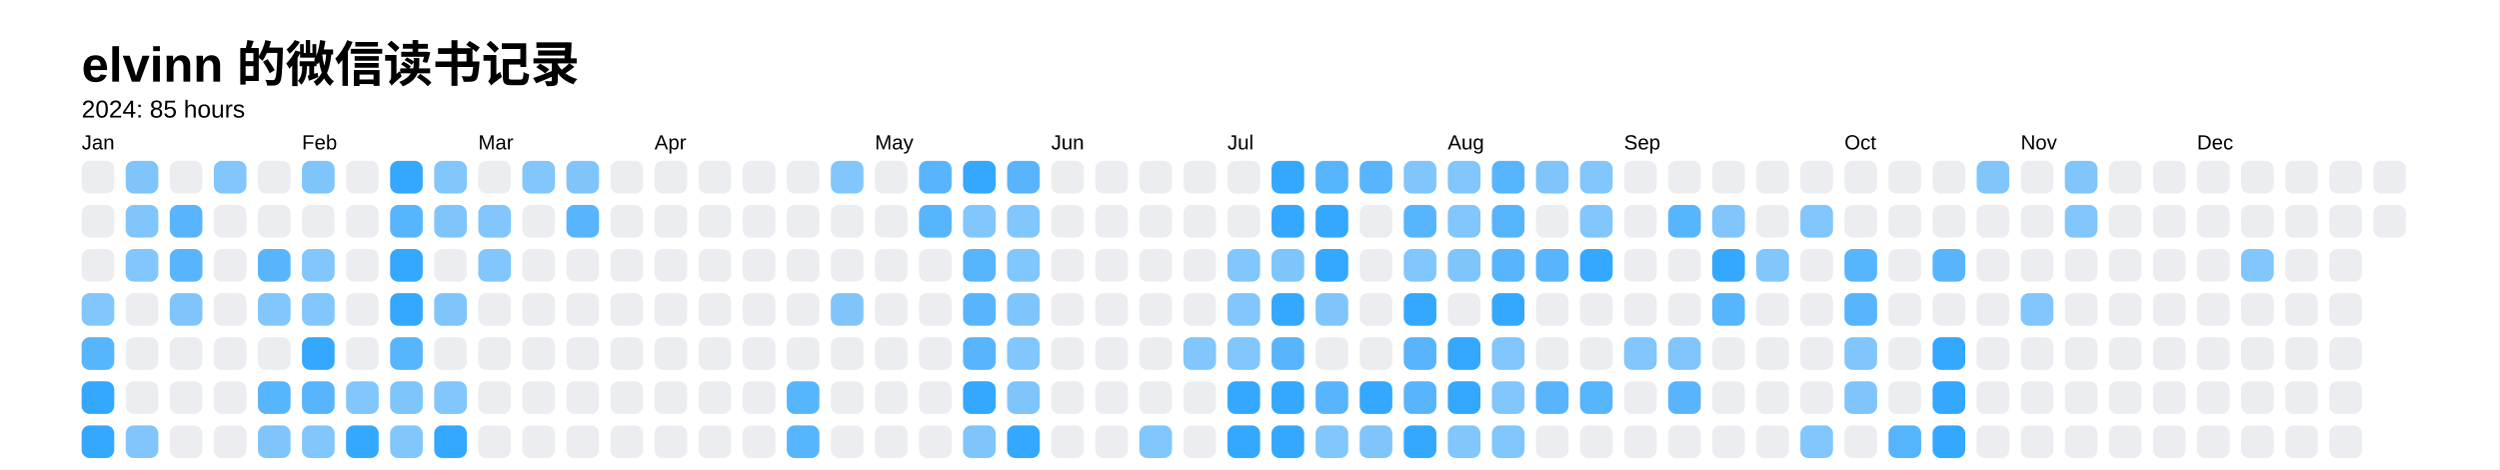
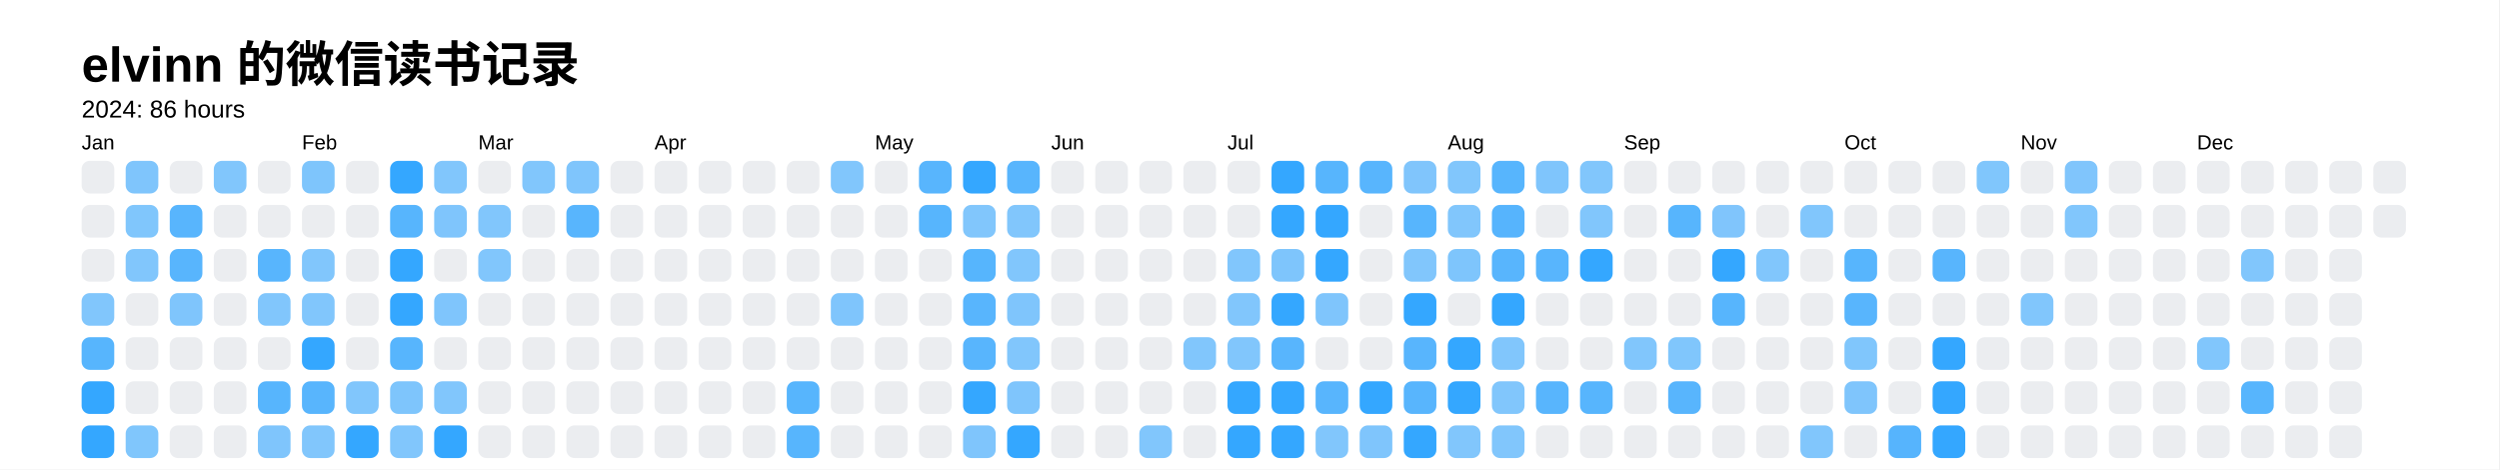
<svg xmlns="http://www.w3.org/2000/svg" baseProfile="full" height="57.5mm" version="1.1" viewBox="0,0,306.2,57.5" width="306.2mm">
  <defs />
  <rect fill="#FFFFFF" height="57.5" width="306.2" x="0" y="0" />
  <text fill="#000000" style="font-size:6px; font-family:Arial; font-weight:bold;" x="10" y="10">elvinn 的微信读书记录</text>
-   <text fill="#000000" style="font-size:3px; font-family:Arial;" x="10" y="14.4">2024: 85 hours</text>
+   <text fill="#000000" style="font-size:3px; font-family:Arial;" x="10" y="14.4">2024: 86 hours</text>
  <text fill="#000000" style="font-size:2.5px; font-family:Arial" x="10" y="18.3">Jan</text>
  <rect fill="#EBEDF0" height="4" rx="1" ry="1" width="4" x="10" y="19.7" />
  <rect fill="#EBEDF0" height="4" rx="1" ry="1" width="4" x="10" y="25.1" />
  <rect fill="#EBEDF0" height="4" rx="1" ry="1" width="4" x="10" y="30.5" />
  <rect fill="#81c6fc" height="4" rx="1" ry="1" width="4" x="10" y="35.9" />
  <rect fill="#57b5fd" height="4" rx="1" ry="1" width="4" x="10" y="41.3" />
  <rect fill="#34A7FF" height="4" rx="1" ry="1" width="4" x="10" y="46.7" />
  <rect fill="#34A7FF" height="4" rx="1" ry="1" width="4" x="10" y="52.1" />
  <rect fill="#7fc5fc" height="4" rx="1" ry="1" width="4" x="15.4" y="19.7" />
  <rect fill="#80c6fc" height="4" rx="1" ry="1" width="4" x="15.4" y="25.1" />
  <rect fill="#81c6fc" height="4" rx="1" ry="1" width="4" x="15.4" y="30.5" />
  <rect fill="#EBEDF0" height="4" rx="1" ry="1" width="4" x="15.4" y="35.9" />
  <rect fill="#EBEDF0" height="4" rx="1" ry="1" width="4" x="15.4" y="41.3" />
  <rect fill="#EBEDF0" height="4" rx="1" ry="1" width="4" x="15.4" y="46.7" />
  <rect fill="#80c6fc" height="4" rx="1" ry="1" width="4" x="15.4" y="52.1" />
  <rect fill="#EBEDF0" height="4" rx="1" ry="1" width="4" x="20.8" y="19.7" />
  <rect fill="#58b5fd" height="4" rx="1" ry="1" width="4" x="20.8" y="25.1" />
  <rect fill="#58b5fd" height="4" rx="1" ry="1" width="4" x="20.8" y="30.5" />
  <rect fill="#7fc5fc" height="4" rx="1" ry="1" width="4" x="20.8" y="35.9" />
  <rect fill="#EBEDF0" height="4" rx="1" ry="1" width="4" x="20.8" y="41.3" />
  <rect fill="#EBEDF0" height="4" rx="1" ry="1" width="4" x="20.8" y="46.7" />
  <rect fill="#EBEDF0" height="4" rx="1" ry="1" width="4" x="20.8" y="52.1" />
  <rect fill="#81c6fc" height="4" rx="1" ry="1" width="4" x="26.2" y="19.7" />
  <rect fill="#EBEDF0" height="4" rx="1" ry="1" width="4" x="26.2" y="25.1" />
  <rect fill="#EBEDF0" height="4" rx="1" ry="1" width="4" x="26.2" y="30.5" />
  <rect fill="#EBEDF0" height="4" rx="1" ry="1" width="4" x="26.2" y="35.9" />
  <rect fill="#EBEDF0" height="4" rx="1" ry="1" width="4" x="26.2" y="41.3" />
  <rect fill="#EBEDF0" height="4" rx="1" ry="1" width="4" x="26.2" y="46.7" />
  <rect fill="#EBEDF0" height="4" rx="1" ry="1" width="4" x="26.2" y="52.1" />
  <rect fill="#EBEDF0" height="4" rx="1" ry="1" width="4" x="31.6" y="19.7" />
  <rect fill="#EBEDF0" height="4" rx="1" ry="1" width="4" x="31.6" y="25.1" />
  <rect fill="#58b5fd" height="4" rx="1" ry="1" width="4" x="31.6" y="30.5" />
  <rect fill="#81c6fc" height="4" rx="1" ry="1" width="4" x="31.6" y="35.9" />
  <rect fill="#EBEDF0" height="4" rx="1" ry="1" width="4" x="31.6" y="41.3" />
  <rect fill="#57b5fd" height="4" rx="1" ry="1" width="4" x="31.6" y="46.7" />
  <rect fill="#7fc5fc" height="4" rx="1" ry="1" width="4" x="31.6" y="52.1" />
  <text fill="#000000" style="font-size:2.5px; font-family:Arial" x="37.0" y="18.3">Feb</text>
  <rect fill="#7ec5fc" height="4" rx="1" ry="1" width="4" x="37.0" y="19.7" />
  <rect fill="#EBEDF0" height="4" rx="1" ry="1" width="4" x="37.0" y="25.1" />
  <rect fill="#81c6fc" height="4" rx="1" ry="1" width="4" x="37.0" y="30.5" />
  <rect fill="#81c6fc" height="4" rx="1" ry="1" width="4" x="37.0" y="35.9" />
  <rect fill="#34A7FF" height="4" rx="1" ry="1" width="4" x="37.0" y="41.3" />
  <rect fill="#58b5fd" height="4" rx="1" ry="1" width="4" x="37.0" y="46.7" />
  <rect fill="#81c6fc" height="4" rx="1" ry="1" width="4" x="37.0" y="52.1" />
  <rect fill="#EBEDF0" height="4" rx="1" ry="1" width="4" x="42.4" y="19.7" />
  <rect fill="#EBEDF0" height="4" rx="1" ry="1" width="4" x="42.4" y="25.1" />
  <rect fill="#EBEDF0" height="4" rx="1" ry="1" width="4" x="42.4" y="30.5" />
  <rect fill="#EBEDF0" height="4" rx="1" ry="1" width="4" x="42.4" y="35.9" />
  <rect fill="#EBEDF0" height="4" rx="1" ry="1" width="4" x="42.4" y="41.3" />
  <rect fill="#81c6fc" height="4" rx="1" ry="1" width="4" x="42.4" y="46.7" />
  <rect fill="#34A7FF" height="4" rx="1" ry="1" width="4" x="42.4" y="52.1" />
  <rect fill="#34A7FF" height="4" rx="1" ry="1" width="4" x="47.8" y="19.7" />
  <rect fill="#57b5fd" height="4" rx="1" ry="1" width="4" x="47.8" y="25.1" />
  <rect fill="#34A7FF" height="4" rx="1" ry="1" width="4" x="47.8" y="30.5" />
  <rect fill="#34A7FF" height="4" rx="1" ry="1" width="4" x="47.8" y="35.9" />
  <rect fill="#57b5fd" height="4" rx="1" ry="1" width="4" x="47.8" y="41.3" />
  <rect fill="#7ec5fc" height="4" rx="1" ry="1" width="4" x="47.8" y="46.7" />
  <rect fill="#81c6fc" height="4" rx="1" ry="1" width="4" x="47.8" y="52.1" />
  <rect fill="#81c6fc" height="4" rx="1" ry="1" width="4" x="53.2" y="19.7" />
  <rect fill="#7fc5fc" height="4" rx="1" ry="1" width="4" x="53.2" y="25.1" />
  <rect fill="#EBEDF0" height="4" rx="1" ry="1" width="4" x="53.2" y="30.5" />
  <rect fill="#7fc5fc" height="4" rx="1" ry="1" width="4" x="53.2" y="35.9" />
  <rect fill="#EBEDF0" height="4" rx="1" ry="1" width="4" x="53.2" y="41.3" />
  <rect fill="#81c6fc" height="4" rx="1" ry="1" width="4" x="53.2" y="46.7" />
  <rect fill="#34A7FF" height="4" rx="1" ry="1" width="4" x="53.2" y="52.1" />
  <text fill="#000000" style="font-size:2.5px; font-family:Arial" x="58.6" y="18.3">Mar</text>
  <rect fill="#EBEDF0" height="4" rx="1" ry="1" width="4" x="58.6" y="19.7" />
  <rect fill="#81c6fc" height="4" rx="1" ry="1" width="4" x="58.6" y="25.1" />
  <rect fill="#81c6fc" height="4" rx="1" ry="1" width="4" x="58.6" y="30.5" />
  <rect fill="#EBEDF0" height="4" rx="1" ry="1" width="4" x="58.6" y="35.9" />
  <rect fill="#EBEDF0" height="4" rx="1" ry="1" width="4" x="58.6" y="41.3" />
  <rect fill="#EBEDF0" height="4" rx="1" ry="1" width="4" x="58.6" y="46.7" />
  <rect fill="#EBEDF0" height="4" rx="1" ry="1" width="4" x="58.6" y="52.1" />
  <rect fill="#81c6fc" height="4" rx="1" ry="1" width="4" x="64" y="19.7" />
  <rect fill="#EBEDF0" height="4" rx="1" ry="1" width="4" x="64" y="25.1" />
  <rect fill="#EBEDF0" height="4" rx="1" ry="1" width="4" x="64" y="30.5" />
  <rect fill="#EBEDF0" height="4" rx="1" ry="1" width="4" x="64" y="35.9" />
  <rect fill="#EBEDF0" height="4" rx="1" ry="1" width="4" x="64" y="41.3" />
  <rect fill="#EBEDF0" height="4" rx="1" ry="1" width="4" x="64" y="46.7" />
  <rect fill="#EBEDF0" height="4" rx="1" ry="1" width="4" x="64" y="52.1" />
  <rect fill="#7fc5fc" height="4" rx="1" ry="1" width="4" x="69.4" y="19.7" />
  <rect fill="#58b5fd" height="4" rx="1" ry="1" width="4" x="69.4" y="25.1" />
  <rect fill="#EBEDF0" height="4" rx="1" ry="1" width="4" x="69.4" y="30.5" />
  <rect fill="#EBEDF0" height="4" rx="1" ry="1" width="4" x="69.4" y="35.9" />
  <rect fill="#EBEDF0" height="4" rx="1" ry="1" width="4" x="69.4" y="41.3" />
  <rect fill="#EBEDF0" height="4" rx="1" ry="1" width="4" x="69.4" y="46.7" />
  <rect fill="#EBEDF0" height="4" rx="1" ry="1" width="4" x="69.4" y="52.1" />
  <rect fill="#EBEDF0" height="4" rx="1" ry="1" width="4" x="74.8" y="19.7" />
  <rect fill="#EBEDF0" height="4" rx="1" ry="1" width="4" x="74.8" y="25.1" />
  <rect fill="#EBEDF0" height="4" rx="1" ry="1" width="4" x="74.8" y="30.5" />
  <rect fill="#EBEDF0" height="4" rx="1" ry="1" width="4" x="74.8" y="35.9" />
  <rect fill="#EBEDF0" height="4" rx="1" ry="1" width="4" x="74.8" y="41.3" />
  <rect fill="#EBEDF0" height="4" rx="1" ry="1" width="4" x="74.8" y="46.7" />
  <rect fill="#EBEDF0" height="4" rx="1" ry="1" width="4" x="74.8" y="52.1" />
  <text fill="#000000" style="font-size:2.5px; font-family:Arial" x="80.2" y="18.3">Apr</text>
  <rect fill="#EBEDF0" height="4" rx="1" ry="1" width="4" x="80.2" y="19.7" />
  <rect fill="#EBEDF0" height="4" rx="1" ry="1" width="4" x="80.2" y="25.1" />
  <rect fill="#EBEDF0" height="4" rx="1" ry="1" width="4" x="80.2" y="30.5" />
  <rect fill="#EBEDF0" height="4" rx="1" ry="1" width="4" x="80.2" y="35.9" />
  <rect fill="#EBEDF0" height="4" rx="1" ry="1" width="4" x="80.2" y="41.3" />
  <rect fill="#EBEDF0" height="4" rx="1" ry="1" width="4" x="80.2" y="46.7" />
  <rect fill="#EBEDF0" height="4" rx="1" ry="1" width="4" x="80.2" y="52.1" />
  <rect fill="#EBEDF0" height="4" rx="1" ry="1" width="4" x="85.6" y="19.7" />
  <rect fill="#EBEDF0" height="4" rx="1" ry="1" width="4" x="85.6" y="25.1" />
  <rect fill="#EBEDF0" height="4" rx="1" ry="1" width="4" x="85.6" y="30.5" />
  <rect fill="#EBEDF0" height="4" rx="1" ry="1" width="4" x="85.6" y="35.9" />
  <rect fill="#EBEDF0" height="4" rx="1" ry="1" width="4" x="85.6" y="41.3" />
  <rect fill="#EBEDF0" height="4" rx="1" ry="1" width="4" x="85.6" y="46.7" />
  <rect fill="#EBEDF0" height="4" rx="1" ry="1" width="4" x="85.6" y="52.1" />
  <rect fill="#EBEDF0" height="4" rx="1" ry="1" width="4" x="91" y="19.7" />
  <rect fill="#EBEDF0" height="4" rx="1" ry="1" width="4" x="91" y="25.1" />
  <rect fill="#EBEDF0" height="4" rx="1" ry="1" width="4" x="91" y="30.5" />
  <rect fill="#EBEDF0" height="4" rx="1" ry="1" width="4" x="91" y="35.9" />
  <rect fill="#EBEDF0" height="4" rx="1" ry="1" width="4" x="91" y="41.3" />
  <rect fill="#EBEDF0" height="4" rx="1" ry="1" width="4" x="91" y="46.7" />
  <rect fill="#EBEDF0" height="4" rx="1" ry="1" width="4" x="91" y="52.1" />
  <rect fill="#EBEDF0" height="4" rx="1" ry="1" width="4" x="96.4" y="19.7" />
  <rect fill="#EBEDF0" height="4" rx="1" ry="1" width="4" x="96.4" y="25.1" />
  <rect fill="#EBEDF0" height="4" rx="1" ry="1" width="4" x="96.4" y="30.5" />
  <rect fill="#EBEDF0" height="4" rx="1" ry="1" width="4" x="96.4" y="35.9" />
  <rect fill="#EBEDF0" height="4" rx="1" ry="1" width="4" x="96.4" y="41.3" />
  <rect fill="#57b5fd" height="4" rx="1" ry="1" width="4" x="96.4" y="46.7" />
  <rect fill="#57b5fd" height="4" rx="1" ry="1" width="4" x="96.4" y="52.1" />
  <rect fill="#81c6fc" height="4" rx="1" ry="1" width="4" x="101.8" y="19.7" />
  <rect fill="#EBEDF0" height="4" rx="1" ry="1" width="4" x="101.8" y="25.1" />
  <rect fill="#EBEDF0" height="4" rx="1" ry="1" width="4" x="101.8" y="30.5" />
  <rect fill="#7fc5fc" height="4" rx="1" ry="1" width="4" x="101.8" y="35.9" />
  <rect fill="#EBEDF0" height="4" rx="1" ry="1" width="4" x="101.8" y="41.3" />
  <rect fill="#EBEDF0" height="4" rx="1" ry="1" width="4" x="101.8" y="46.7" />
  <rect fill="#EBEDF0" height="4" rx="1" ry="1" width="4" x="101.8" y="52.1" />
  <text fill="#000000" style="font-size:2.5px; font-family:Arial" x="107.2" y="18.3">May</text>
  <rect fill="#EBEDF0" height="4" rx="1" ry="1" width="4" x="107.2" y="19.7" />
  <rect fill="#EBEDF0" height="4" rx="1" ry="1" width="4" x="107.2" y="25.1" />
  <rect fill="#EBEDF0" height="4" rx="1" ry="1" width="4" x="107.2" y="30.5" />
  <rect fill="#EBEDF0" height="4" rx="1" ry="1" width="4" x="107.2" y="35.9" />
  <rect fill="#EBEDF0" height="4" rx="1" ry="1" width="4" x="107.2" y="41.3" />
  <rect fill="#EBEDF0" height="4" rx="1" ry="1" width="4" x="107.2" y="46.7" />
  <rect fill="#EBEDF0" height="4" rx="1" ry="1" width="4" x="107.2" y="52.1" />
  <rect fill="#58b5fd" height="4" rx="1" ry="1" width="4" x="112.6" y="19.7" />
  <rect fill="#57b5fd" height="4" rx="1" ry="1" width="4" x="112.6" y="25.1" />
  <rect fill="#EBEDF0" height="4" rx="1" ry="1" width="4" x="112.6" y="30.5" />
  <rect fill="#EBEDF0" height="4" rx="1" ry="1" width="4" x="112.6" y="35.9" />
  <rect fill="#EBEDF0" height="4" rx="1" ry="1" width="4" x="112.6" y="41.3" />
  <rect fill="#EBEDF0" height="4" rx="1" ry="1" width="4" x="112.6" y="46.7" />
  <rect fill="#EBEDF0" height="4" rx="1" ry="1" width="4" x="112.6" y="52.1" />
  <rect fill="#34A7FF" height="4" rx="1" ry="1" width="4" x="118" y="19.7" />
  <rect fill="#81c6fc" height="4" rx="1" ry="1" width="4" x="118" y="25.1" />
  <rect fill="#56b5fd" height="4" rx="1" ry="1" width="4" x="118" y="30.5" />
  <rect fill="#58b5fd" height="4" rx="1" ry="1" width="4" x="118" y="35.9" />
  <rect fill="#58b5fd" height="4" rx="1" ry="1" width="4" x="118" y="41.3" />
  <rect fill="#34A7FF" height="4" rx="1" ry="1" width="4" x="118" y="46.7" />
  <rect fill="#7fc5fc" height="4" rx="1" ry="1" width="4" x="118" y="52.1" />
  <rect fill="#58b5fd" height="4" rx="1" ry="1" width="4" x="123.4" y="19.7" />
  <rect fill="#81c6fc" height="4" rx="1" ry="1" width="4" x="123.4" y="25.1" />
  <rect fill="#81c6fc" height="4" rx="1" ry="1" width="4" x="123.4" y="30.5" />
  <rect fill="#7fc5fc" height="4" rx="1" ry="1" width="4" x="123.4" y="35.9" />
  <rect fill="#81c6fc" height="4" rx="1" ry="1" width="4" x="123.4" y="41.3" />
  <rect fill="#7fc5fc" height="4" rx="1" ry="1" width="4" x="123.4" y="46.7" />
  <rect fill="#34A7FF" height="4" rx="1" ry="1" width="4" x="123.4" y="52.1" />
  <text fill="#000000" style="font-size:2.5px; font-family:Arial" x="128.8" y="18.3">Jun</text>
  <rect fill="#EBEDF0" height="4" rx="1" ry="1" width="4" x="128.8" y="19.7" />
  <rect fill="#EBEDF0" height="4" rx="1" ry="1" width="4" x="128.8" y="25.1" />
  <rect fill="#EBEDF0" height="4" rx="1" ry="1" width="4" x="128.8" y="30.5" />
  <rect fill="#EBEDF0" height="4" rx="1" ry="1" width="4" x="128.8" y="35.9" />
  <rect fill="#EBEDF0" height="4" rx="1" ry="1" width="4" x="128.8" y="41.3" />
  <rect fill="#EBEDF0" height="4" rx="1" ry="1" width="4" x="128.8" y="46.7" />
  <rect fill="#EBEDF0" height="4" rx="1" ry="1" width="4" x="128.8" y="52.1" />
  <rect fill="#EBEDF0" height="4" rx="1" ry="1" width="4" x="134.2" y="19.7" />
  <rect fill="#EBEDF0" height="4" rx="1" ry="1" width="4" x="134.2" y="25.1" />
  <rect fill="#EBEDF0" height="4" rx="1" ry="1" width="4" x="134.2" y="30.5" />
  <rect fill="#EBEDF0" height="4" rx="1" ry="1" width="4" x="134.2" y="35.9" />
  <rect fill="#EBEDF0" height="4" rx="1" ry="1" width="4" x="134.2" y="41.3" />
  <rect fill="#EBEDF0" height="4" rx="1" ry="1" width="4" x="134.2" y="46.7" />
  <rect fill="#EBEDF0" height="4" rx="1" ry="1" width="4" x="134.2" y="52.1" />
  <rect fill="#EBEDF0" height="4" rx="1" ry="1" width="4" x="139.6" y="19.7" />
  <rect fill="#EBEDF0" height="4" rx="1" ry="1" width="4" x="139.6" y="25.1" />
  <rect fill="#EBEDF0" height="4" rx="1" ry="1" width="4" x="139.6" y="30.5" />
  <rect fill="#EBEDF0" height="4" rx="1" ry="1" width="4" x="139.6" y="35.9" />
  <rect fill="#EBEDF0" height="4" rx="1" ry="1" width="4" x="139.6" y="41.3" />
  <rect fill="#EBEDF0" height="4" rx="1" ry="1" width="4" x="139.6" y="46.7" />
  <rect fill="#81c6fc" height="4" rx="1" ry="1" width="4" x="139.6" y="52.1" />
  <rect fill="#EBEDF0" height="4" rx="1" ry="1" width="4" x="145" y="19.7" />
  <rect fill="#EBEDF0" height="4" rx="1" ry="1" width="4" x="145" y="25.1" />
  <rect fill="#EBEDF0" height="4" rx="1" ry="1" width="4" x="145" y="30.5" />
  <rect fill="#EBEDF0" height="4" rx="1" ry="1" width="4" x="145" y="35.9" />
  <rect fill="#81c6fc" height="4" rx="1" ry="1" width="4" x="145" y="41.3" />
  <rect fill="#EBEDF0" height="4" rx="1" ry="1" width="4" x="145" y="46.7" />
  <rect fill="#EBEDF0" height="4" rx="1" ry="1" width="4" x="145" y="52.1" />
  <text fill="#000000" style="font-size:2.5px; font-family:Arial" x="150.4" y="18.3">Jul</text>
  <rect fill="#EBEDF0" height="4" rx="1" ry="1" width="4" x="150.4" y="19.7" />
  <rect fill="#EBEDF0" height="4" rx="1" ry="1" width="4" x="150.4" y="25.1" />
  <rect fill="#81c6fc" height="4" rx="1" ry="1" width="4" x="150.4" y="30.5" />
  <rect fill="#81c6fc" height="4" rx="1" ry="1" width="4" x="150.4" y="35.9" />
  <rect fill="#81c6fc" height="4" rx="1" ry="1" width="4" x="150.4" y="41.3" />
  <rect fill="#34A7FF" height="4" rx="1" ry="1" width="4" x="150.4" y="46.7" />
  <rect fill="#34A7FF" height="4" rx="1" ry="1" width="4" x="150.4" y="52.1" />
  <rect fill="#34A7FF" height="4" rx="1" ry="1" width="4" x="155.8" y="19.7" />
  <rect fill="#34A7FF" height="4" rx="1" ry="1" width="4" x="155.8" y="25.1" />
  <rect fill="#7ec5fc" height="4" rx="1" ry="1" width="4" x="155.8" y="30.5" />
  <rect fill="#34A7FF" height="4" rx="1" ry="1" width="4" x="155.8" y="35.9" />
  <rect fill="#58b5fd" height="4" rx="1" ry="1" width="4" x="155.8" y="41.3" />
  <rect fill="#34A7FF" height="4" rx="1" ry="1" width="4" x="155.8" y="46.7" />
  <rect fill="#34A7FF" height="4" rx="1" ry="1" width="4" x="155.8" y="52.1" />
  <rect fill="#57b5fd" height="4" rx="1" ry="1" width="4" x="161.2" y="19.7" />
  <rect fill="#34A7FF" height="4" rx="1" ry="1" width="4" x="161.2" y="25.1" />
  <rect fill="#34A7FF" height="4" rx="1" ry="1" width="4" x="161.2" y="30.5" />
  <rect fill="#7fc5fc" height="4" rx="1" ry="1" width="4" x="161.2" y="35.9" />
  <rect fill="#EBEDF0" height="4" rx="1" ry="1" width="4" x="161.2" y="41.3" />
  <rect fill="#58b5fd" height="4" rx="1" ry="1" width="4" x="161.2" y="46.7" />
  <rect fill="#81c6fc" height="4" rx="1" ry="1" width="4" x="161.2" y="52.1" />
  <rect fill="#58b5fd" height="4" rx="1" ry="1" width="4" x="166.6" y="19.7" />
  <rect fill="#EBEDF0" height="4" rx="1" ry="1" width="4" x="166.6" y="25.1" />
  <rect fill="#EBEDF0" height="4" rx="1" ry="1" width="4" x="166.6" y="30.5" />
  <rect fill="#EBEDF0" height="4" rx="1" ry="1" width="4" x="166.6" y="35.9" />
  <rect fill="#EBEDF0" height="4" rx="1" ry="1" width="4" x="166.6" y="41.3" />
  <rect fill="#34A7FF" height="4" rx="1" ry="1" width="4" x="166.6" y="46.7" />
  <rect fill="#7fc5fc" height="4" rx="1" ry="1" width="4" x="166.6" y="52.1" />
  <rect fill="#80c5fc" height="4" rx="1" ry="1" width="4" x="172" y="19.7" />
  <rect fill="#57b5fd" height="4" rx="1" ry="1" width="4" x="172" y="25.1" />
  <rect fill="#81c6fc" height="4" rx="1" ry="1" width="4" x="172" y="30.5" />
  <rect fill="#34A7FF" height="4" rx="1" ry="1" width="4" x="172" y="35.9" />
  <rect fill="#58b5fd" height="4" rx="1" ry="1" width="4" x="172" y="41.3" />
  <rect fill="#58b5fd" height="4" rx="1" ry="1" width="4" x="172" y="46.7" />
  <rect fill="#34A7FF" height="4" rx="1" ry="1" width="4" x="172" y="52.1" />
  <text fill="#000000" style="font-size:2.5px; font-family:Arial" x="177.4" y="18.3">Aug</text>
  <rect fill="#81c6fc" height="4" rx="1" ry="1" width="4" x="177.4" y="19.7" />
  <rect fill="#81c6fc" height="4" rx="1" ry="1" width="4" x="177.4" y="25.1" />
  <rect fill="#7ec5fc" height="4" rx="1" ry="1" width="4" x="177.4" y="30.5" />
  <rect fill="#EBEDF0" height="4" rx="1" ry="1" width="4" x="177.4" y="35.9" />
  <rect fill="#34A7FF" height="4" rx="1" ry="1" width="4" x="177.4" y="41.3" />
  <rect fill="#34A7FF" height="4" rx="1" ry="1" width="4" x="177.4" y="46.7" />
  <rect fill="#81c6fc" height="4" rx="1" ry="1" width="4" x="177.4" y="52.1" />
  <rect fill="#57b5fd" height="4" rx="1" ry="1" width="4" x="182.8" y="19.7" />
  <rect fill="#56b4fd" height="4" rx="1" ry="1" width="4" x="182.8" y="25.1" />
  <rect fill="#58b5fd" height="4" rx="1" ry="1" width="4" x="182.8" y="30.5" />
  <rect fill="#34A7FF" height="4" rx="1" ry="1" width="4" x="182.8" y="35.9" />
  <rect fill="#81c6fc" height="4" rx="1" ry="1" width="4" x="182.8" y="41.3" />
  <rect fill="#81c6fc" height="4" rx="1" ry="1" width="4" x="182.8" y="46.7" />
  <rect fill="#81c6fc" height="4" rx="1" ry="1" width="4" x="182.8" y="52.1" />
  <rect fill="#7fc5fc" height="4" rx="1" ry="1" width="4" x="188.2" y="19.7" />
  <rect fill="#EBEDF0" height="4" rx="1" ry="1" width="4" x="188.2" y="25.1" />
  <rect fill="#58b5fd" height="4" rx="1" ry="1" width="4" x="188.2" y="30.5" />
  <rect fill="#EBEDF0" height="4" rx="1" ry="1" width="4" x="188.2" y="35.9" />
  <rect fill="#EBEDF0" height="4" rx="1" ry="1" width="4" x="188.2" y="41.3" />
  <rect fill="#58b5fd" height="4" rx="1" ry="1" width="4" x="188.2" y="46.7" />
  <rect fill="#EBEDF0" height="4" rx="1" ry="1" width="4" x="188.2" y="52.1" />
  <rect fill="#81c6fc" height="4" rx="1" ry="1" width="4" x="193.6" y="19.7" />
  <rect fill="#81c6fc" height="4" rx="1" ry="1" width="4" x="193.6" y="25.1" />
  <rect fill="#34A7FF" height="4" rx="1" ry="1" width="4" x="193.6" y="30.5" />
  <rect fill="#EBEDF0" height="4" rx="1" ry="1" width="4" x="193.6" y="35.9" />
  <rect fill="#EBEDF0" height="4" rx="1" ry="1" width="4" x="193.6" y="41.3" />
  <rect fill="#57b5fd" height="4" rx="1" ry="1" width="4" x="193.6" y="46.7" />
  <rect fill="#EBEDF0" height="4" rx="1" ry="1" width="4" x="193.6" y="52.1" />
  <text fill="#000000" style="font-size:2.5px; font-family:Arial" x="199" y="18.3">Sep</text>
  <rect fill="#EBEDF0" height="4" rx="1" ry="1" width="4" x="199" y="19.7" />
  <rect fill="#EBEDF0" height="4" rx="1" ry="1" width="4" x="199" y="25.1" />
  <rect fill="#EBEDF0" height="4" rx="1" ry="1" width="4" x="199" y="30.5" />
  <rect fill="#EBEDF0" height="4" rx="1" ry="1" width="4" x="199" y="35.9" />
  <rect fill="#81c6fc" height="4" rx="1" ry="1" width="4" x="199" y="41.3" />
  <rect fill="#EBEDF0" height="4" rx="1" ry="1" width="4" x="199" y="46.7" />
  <rect fill="#EBEDF0" height="4" rx="1" ry="1" width="4" x="199" y="52.1" />
  <rect fill="#EBEDF0" height="4" rx="1" ry="1" width="4" x="204.4" y="19.7" />
  <rect fill="#57b5fd" height="4" rx="1" ry="1" width="4" x="204.4" y="25.1" />
  <rect fill="#EBEDF0" height="4" rx="1" ry="1" width="4" x="204.4" y="30.5" />
  <rect fill="#EBEDF0" height="4" rx="1" ry="1" width="4" x="204.4" y="35.9" />
  <rect fill="#80c6fc" height="4" rx="1" ry="1" width="4" x="204.4" y="41.3" />
  <rect fill="#58b5fd" height="4" rx="1" ry="1" width="4" x="204.4" y="46.7" />
  <rect fill="#EBEDF0" height="4" rx="1" ry="1" width="4" x="204.4" y="52.1" />
  <rect fill="#EBEDF0" height="4" rx="1" ry="1" width="4" x="209.8" y="19.7" />
  <rect fill="#80c5fc" height="4" rx="1" ry="1" width="4" x="209.8" y="25.1" />
  <rect fill="#34A7FF" height="4" rx="1" ry="1" width="4" x="209.8" y="30.5" />
  <rect fill="#57b5fd" height="4" rx="1" ry="1" width="4" x="209.8" y="35.9" />
  <rect fill="#EBEDF0" height="4" rx="1" ry="1" width="4" x="209.8" y="41.3" />
  <rect fill="#EBEDF0" height="4" rx="1" ry="1" width="4" x="209.8" y="46.7" />
  <rect fill="#EBEDF0" height="4" rx="1" ry="1" width="4" x="209.8" y="52.1" />
  <rect fill="#EBEDF0" height="4" rx="1" ry="1" width="4" x="215.2" y="19.7" />
  <rect fill="#EBEDF0" height="4" rx="1" ry="1" width="4" x="215.2" y="25.1" />
  <rect fill="#81c6fc" height="4" rx="1" ry="1" width="4" x="215.2" y="30.5" />
  <rect fill="#EBEDF0" height="4" rx="1" ry="1" width="4" x="215.2" y="35.9" />
  <rect fill="#EBEDF0" height="4" rx="1" ry="1" width="4" x="215.2" y="41.3" />
  <rect fill="#EBEDF0" height="4" rx="1" ry="1" width="4" x="215.2" y="46.7" />
  <rect fill="#EBEDF0" height="4" rx="1" ry="1" width="4" x="215.2" y="52.1" />
  <rect fill="#EBEDF0" height="4" rx="1" ry="1" width="4" x="220.6" y="19.7" />
  <rect fill="#81c6fc" height="4" rx="1" ry="1" width="4" x="220.6" y="25.1" />
  <rect fill="#EBEDF0" height="4" rx="1" ry="1" width="4" x="220.6" y="30.5" />
  <rect fill="#EBEDF0" height="4" rx="1" ry="1" width="4" x="220.6" y="35.9" />
  <rect fill="#EBEDF0" height="4" rx="1" ry="1" width="4" x="220.6" y="41.3" />
  <rect fill="#EBEDF0" height="4" rx="1" ry="1" width="4" x="220.6" y="46.7" />
  <rect fill="#81c6fc" height="4" rx="1" ry="1" width="4" x="220.6" y="52.1" />
  <text fill="#000000" style="font-size:2.5px; font-family:Arial" x="226" y="18.3">Oct</text>
  <rect fill="#EBEDF0" height="4" rx="1" ry="1" width="4" x="226" y="19.7" />
  <rect fill="#EBEDF0" height="4" rx="1" ry="1" width="4" x="226" y="25.1" />
  <rect fill="#57b5fd" height="4" rx="1" ry="1" width="4" x="226" y="30.5" />
  <rect fill="#58b5fd" height="4" rx="1" ry="1" width="4" x="226" y="35.9" />
  <rect fill="#80c6fc" height="4" rx="1" ry="1" width="4" x="226" y="41.3" />
  <rect fill="#7fc5fc" height="4" rx="1" ry="1" width="4" x="226" y="46.7" />
  <rect fill="#EBEDF0" height="4" rx="1" ry="1" width="4" x="226" y="52.1" />
  <rect fill="#EBEDF0" height="4" rx="1" ry="1" width="4" x="231.4" y="19.7" />
  <rect fill="#EBEDF0" height="4" rx="1" ry="1" width="4" x="231.4" y="25.1" />
  <rect fill="#EBEDF0" height="4" rx="1" ry="1" width="4" x="231.4" y="30.5" />
  <rect fill="#EBEDF0" height="4" rx="1" ry="1" width="4" x="231.4" y="35.9" />
  <rect fill="#EBEDF0" height="4" rx="1" ry="1" width="4" x="231.4" y="41.3" />
  <rect fill="#EBEDF0" height="4" rx="1" ry="1" width="4" x="231.4" y="46.7" />
  <rect fill="#56b4fd" height="4" rx="1" ry="1" width="4" x="231.4" y="52.1" />
  <rect fill="#EBEDF0" height="4" rx="1" ry="1" width="4" x="236.8" y="19.7" />
  <rect fill="#EBEDF0" height="4" rx="1" ry="1" width="4" x="236.8" y="25.1" />
  <rect fill="#58b5fd" height="4" rx="1" ry="1" width="4" x="236.8" y="30.5" />
  <rect fill="#EBEDF0" height="4" rx="1" ry="1" width="4" x="236.8" y="35.9" />
  <rect fill="#34A7FF" height="4" rx="1" ry="1" width="4" x="236.8" y="41.3" />
  <rect fill="#34A7FF" height="4" rx="1" ry="1" width="4" x="236.8" y="46.7" />
  <rect fill="#34A7FF" height="4" rx="1" ry="1" width="4" x="236.8" y="52.1" />
  <rect fill="#80c6fc" height="4" rx="1" ry="1" width="4" x="242.2" y="19.7" />
  <rect fill="#EBEDF0" height="4" rx="1" ry="1" width="4" x="242.2" y="25.1" />
  <rect fill="#EBEDF0" height="4" rx="1" ry="1" width="4" x="242.2" y="30.5" />
  <rect fill="#EBEDF0" height="4" rx="1" ry="1" width="4" x="242.2" y="35.9" />
  <rect fill="#EBEDF0" height="4" rx="1" ry="1" width="4" x="242.2" y="41.3" />
  <rect fill="#EBEDF0" height="4" rx="1" ry="1" width="4" x="242.2" y="46.7" />
  <rect fill="#EBEDF0" height="4" rx="1" ry="1" width="4" x="242.2" y="52.1" />
  <text fill="#000000" style="font-size:2.5px; font-family:Arial" x="247.6" y="18.3">Nov</text>
  <rect fill="#EBEDF0" height="4" rx="1" ry="1" width="4" x="247.6" y="19.7" />
  <rect fill="#EBEDF0" height="4" rx="1" ry="1" width="4" x="247.6" y="25.1" />
  <rect fill="#EBEDF0" height="4" rx="1" ry="1" width="4" x="247.6" y="30.5" />
  <rect fill="#81c6fc" height="4" rx="1" ry="1" width="4" x="247.6" y="35.9" />
  <rect fill="#EBEDF0" height="4" rx="1" ry="1" width="4" x="247.6" y="41.3" />
  <rect fill="#EBEDF0" height="4" rx="1" ry="1" width="4" x="247.6" y="46.7" />
  <rect fill="#EBEDF0" height="4" rx="1" ry="1" width="4" x="247.6" y="52.1" />
  <rect fill="#80c5fc" height="4" rx="1" ry="1" width="4" x="253" y="19.7" />
  <rect fill="#81c6fc" height="4" rx="1" ry="1" width="4" x="253" y="25.1" />
  <rect fill="#EBEDF0" height="4" rx="1" ry="1" width="4" x="253" y="30.5" />
  <rect fill="#EBEDF0" height="4" rx="1" ry="1" width="4" x="253" y="35.9" />
  <rect fill="#EBEDF0" height="4" rx="1" ry="1" width="4" x="253" y="41.3" />
  <rect fill="#EBEDF0" height="4" rx="1" ry="1" width="4" x="253" y="46.7" />
  <rect fill="#EBEDF0" height="4" rx="1" ry="1" width="4" x="253" y="52.1" />
  <rect fill="#EBEDF0" height="4" rx="1" ry="1" width="4" x="258.4" y="19.7" />
  <rect fill="#EBEDF0" height="4" rx="1" ry="1" width="4" x="258.4" y="25.1" />
  <rect fill="#EBEDF0" height="4" rx="1" ry="1" width="4" x="258.4" y="30.5" />
  <rect fill="#EBEDF0" height="4" rx="1" ry="1" width="4" x="258.4" y="35.9" />
  <rect fill="#EBEDF0" height="4" rx="1" ry="1" width="4" x="258.4" y="41.3" />
  <rect fill="#EBEDF0" height="4" rx="1" ry="1" width="4" x="258.4" y="46.7" />
  <rect fill="#EBEDF0" height="4" rx="1" ry="1" width="4" x="258.4" y="52.1" />
  <rect fill="#EBEDF0" height="4" rx="1" ry="1" width="4" x="263.8" y="19.7" />
  <rect fill="#EBEDF0" height="4" rx="1" ry="1" width="4" x="263.8" y="25.1" />
  <rect fill="#EBEDF0" height="4" rx="1" ry="1" width="4" x="263.8" y="30.5" />
  <rect fill="#EBEDF0" height="4" rx="1" ry="1" width="4" x="263.8" y="35.9" />
  <rect fill="#EBEDF0" height="4" rx="1" ry="1" width="4" x="263.8" y="41.3" />
  <rect fill="#EBEDF0" height="4" rx="1" ry="1" width="4" x="263.8" y="46.7" />
  <rect fill="#EBEDF0" height="4" rx="1" ry="1" width="4" x="263.8" y="52.1" />
  <text fill="#000000" style="font-size:2.5px; font-family:Arial" x="269.2" y="18.3">Dec</text>
  <rect fill="#EBEDF0" height="4" rx="1" ry="1" width="4" x="269.2" y="19.7" />
  <rect fill="#EBEDF0" height="4" rx="1" ry="1" width="4" x="269.2" y="25.1" />
  <rect fill="#EBEDF0" height="4" rx="1" ry="1" width="4" x="269.2" y="30.5" />
  <rect fill="#EBEDF0" height="4" rx="1" ry="1" width="4" x="269.2" y="35.9" />
-   <rect fill="#EBEDF0" height="4" rx="1" ry="1" width="4" x="269.2" y="41.3" />
+   <rect fill="#81c6fc" height="4" rx="1" ry="1" width="4" x="269.2" y="41.3" />
  <rect fill="#EBEDF0" height="4" rx="1" ry="1" width="4" x="269.2" y="46.7" />
  <rect fill="#EBEDF0" height="4" rx="1" ry="1" width="4" x="269.2" y="52.1" />
  <rect fill="#EBEDF0" height="4" rx="1" ry="1" width="4" x="274.6" y="19.7" />
  <rect fill="#EBEDF0" height="4" rx="1" ry="1" width="4" x="274.6" y="25.1" />
  <rect fill="#81c6fc" height="4" rx="1" ry="1" width="4" x="274.6" y="30.5" />
  <rect fill="#EBEDF0" height="4" rx="1" ry="1" width="4" x="274.6" y="35.9" />
  <rect fill="#EBEDF0" height="4" rx="1" ry="1" width="4" x="274.6" y="41.3" />
-   <rect fill="#EBEDF0" height="4" rx="1" ry="1" width="4" x="274.6" y="46.7" />
+   <rect fill="#57b5fd" height="4" rx="1" ry="1" width="4" x="274.6" y="46.7" />
  <rect fill="#EBEDF0" height="4" rx="1" ry="1" width="4" x="274.6" y="52.1" />
  <rect fill="#EBEDF0" height="4" rx="1" ry="1" width="4" x="280" y="19.7" />
  <rect fill="#EBEDF0" height="4" rx="1" ry="1" width="4" x="280" y="25.1" />
  <rect fill="#EBEDF0" height="4" rx="1" ry="1" width="4" x="280" y="30.5" />
  <rect fill="#EBEDF0" height="4" rx="1" ry="1" width="4" x="280" y="35.9" />
  <rect fill="#EBEDF0" height="4" rx="1" ry="1" width="4" x="280" y="41.3" />
  <rect fill="#EBEDF0" height="4" rx="1" ry="1" width="4" x="280" y="46.7" />
  <rect fill="#EBEDF0" height="4" rx="1" ry="1" width="4" x="280" y="52.1" />
  <rect fill="#EBEDF0" height="4" rx="1" ry="1" width="4" x="285.4" y="19.7" />
  <rect fill="#EBEDF0" height="4" rx="1" ry="1" width="4" x="285.4" y="25.1" />
  <rect fill="#EBEDF0" height="4" rx="1" ry="1" width="4" x="285.4" y="30.5" />
  <rect fill="#EBEDF0" height="4" rx="1" ry="1" width="4" x="285.4" y="35.9" />
  <rect fill="#EBEDF0" height="4" rx="1" ry="1" width="4" x="285.4" y="41.3" />
  <rect fill="#EBEDF0" height="4" rx="1" ry="1" width="4" x="285.4" y="46.7" />
  <rect fill="#EBEDF0" height="4" rx="1" ry="1" width="4" x="285.4" y="52.1" />
  <rect fill="#EBEDF0" height="4" rx="1" ry="1" width="4" x="290.8" y="19.7" />
  <rect fill="#EBEDF0" height="4" rx="1" ry="1" width="4" x="290.8" y="25.1" />
</svg>
